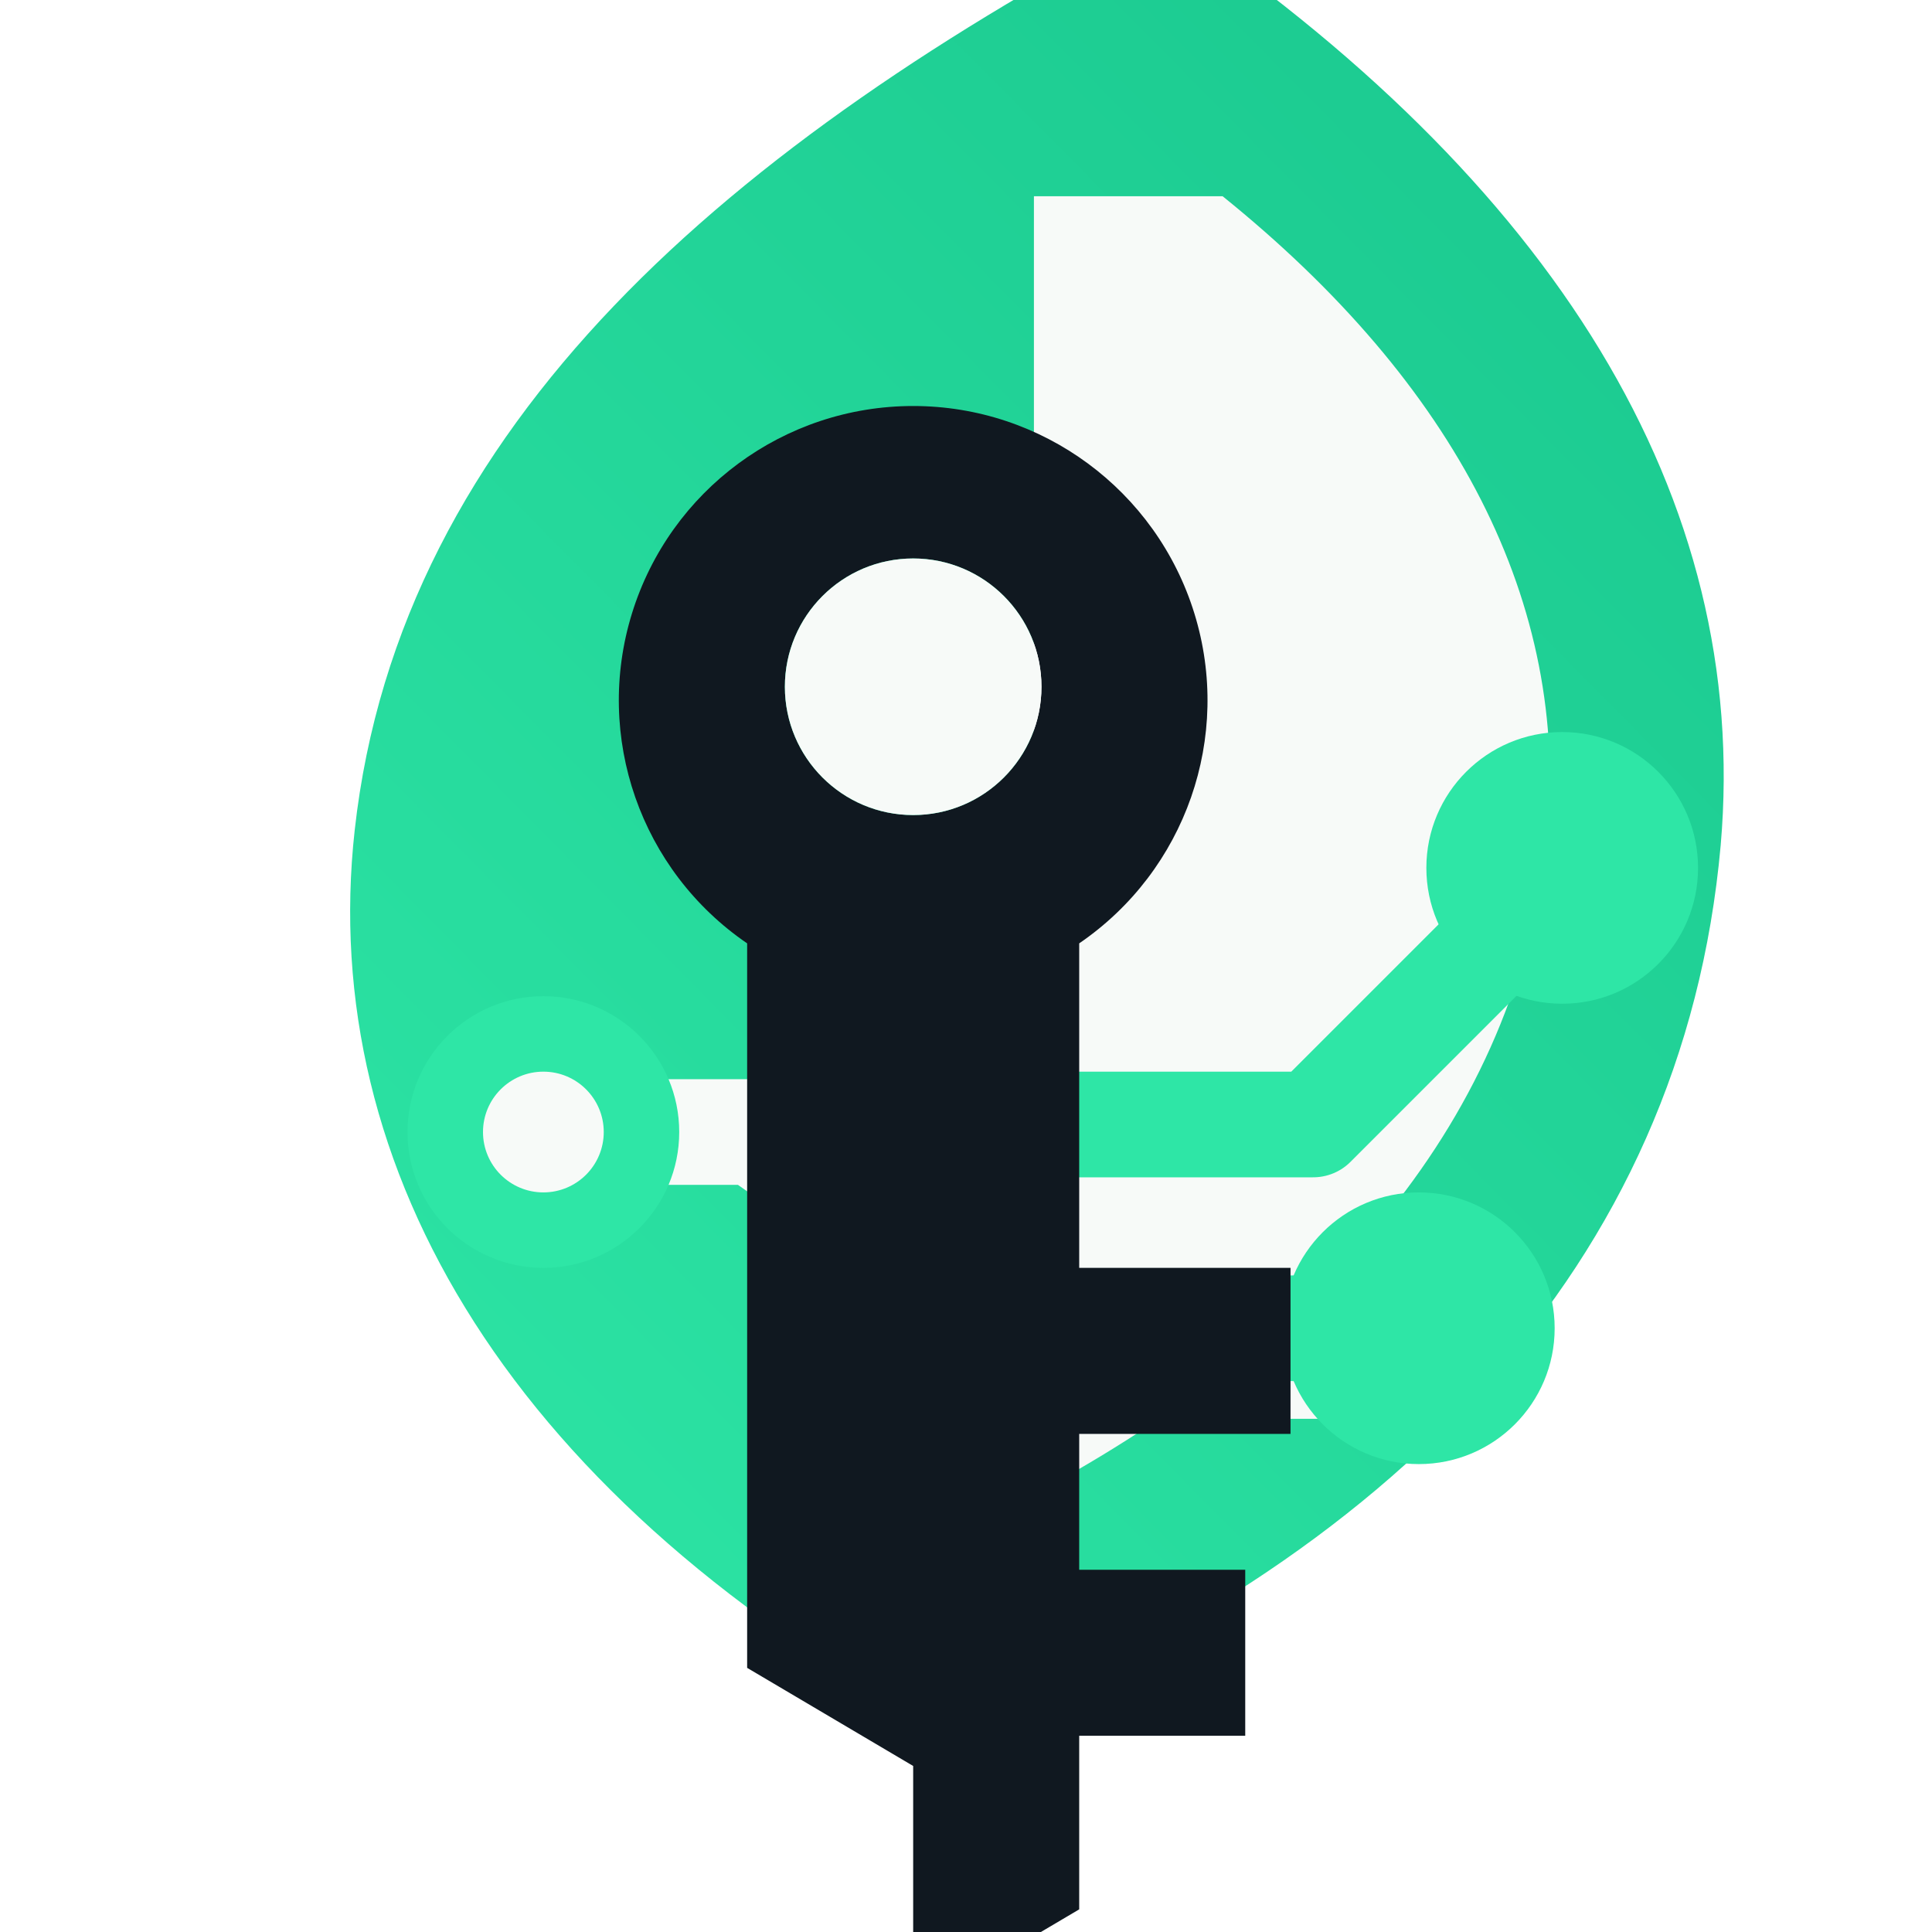
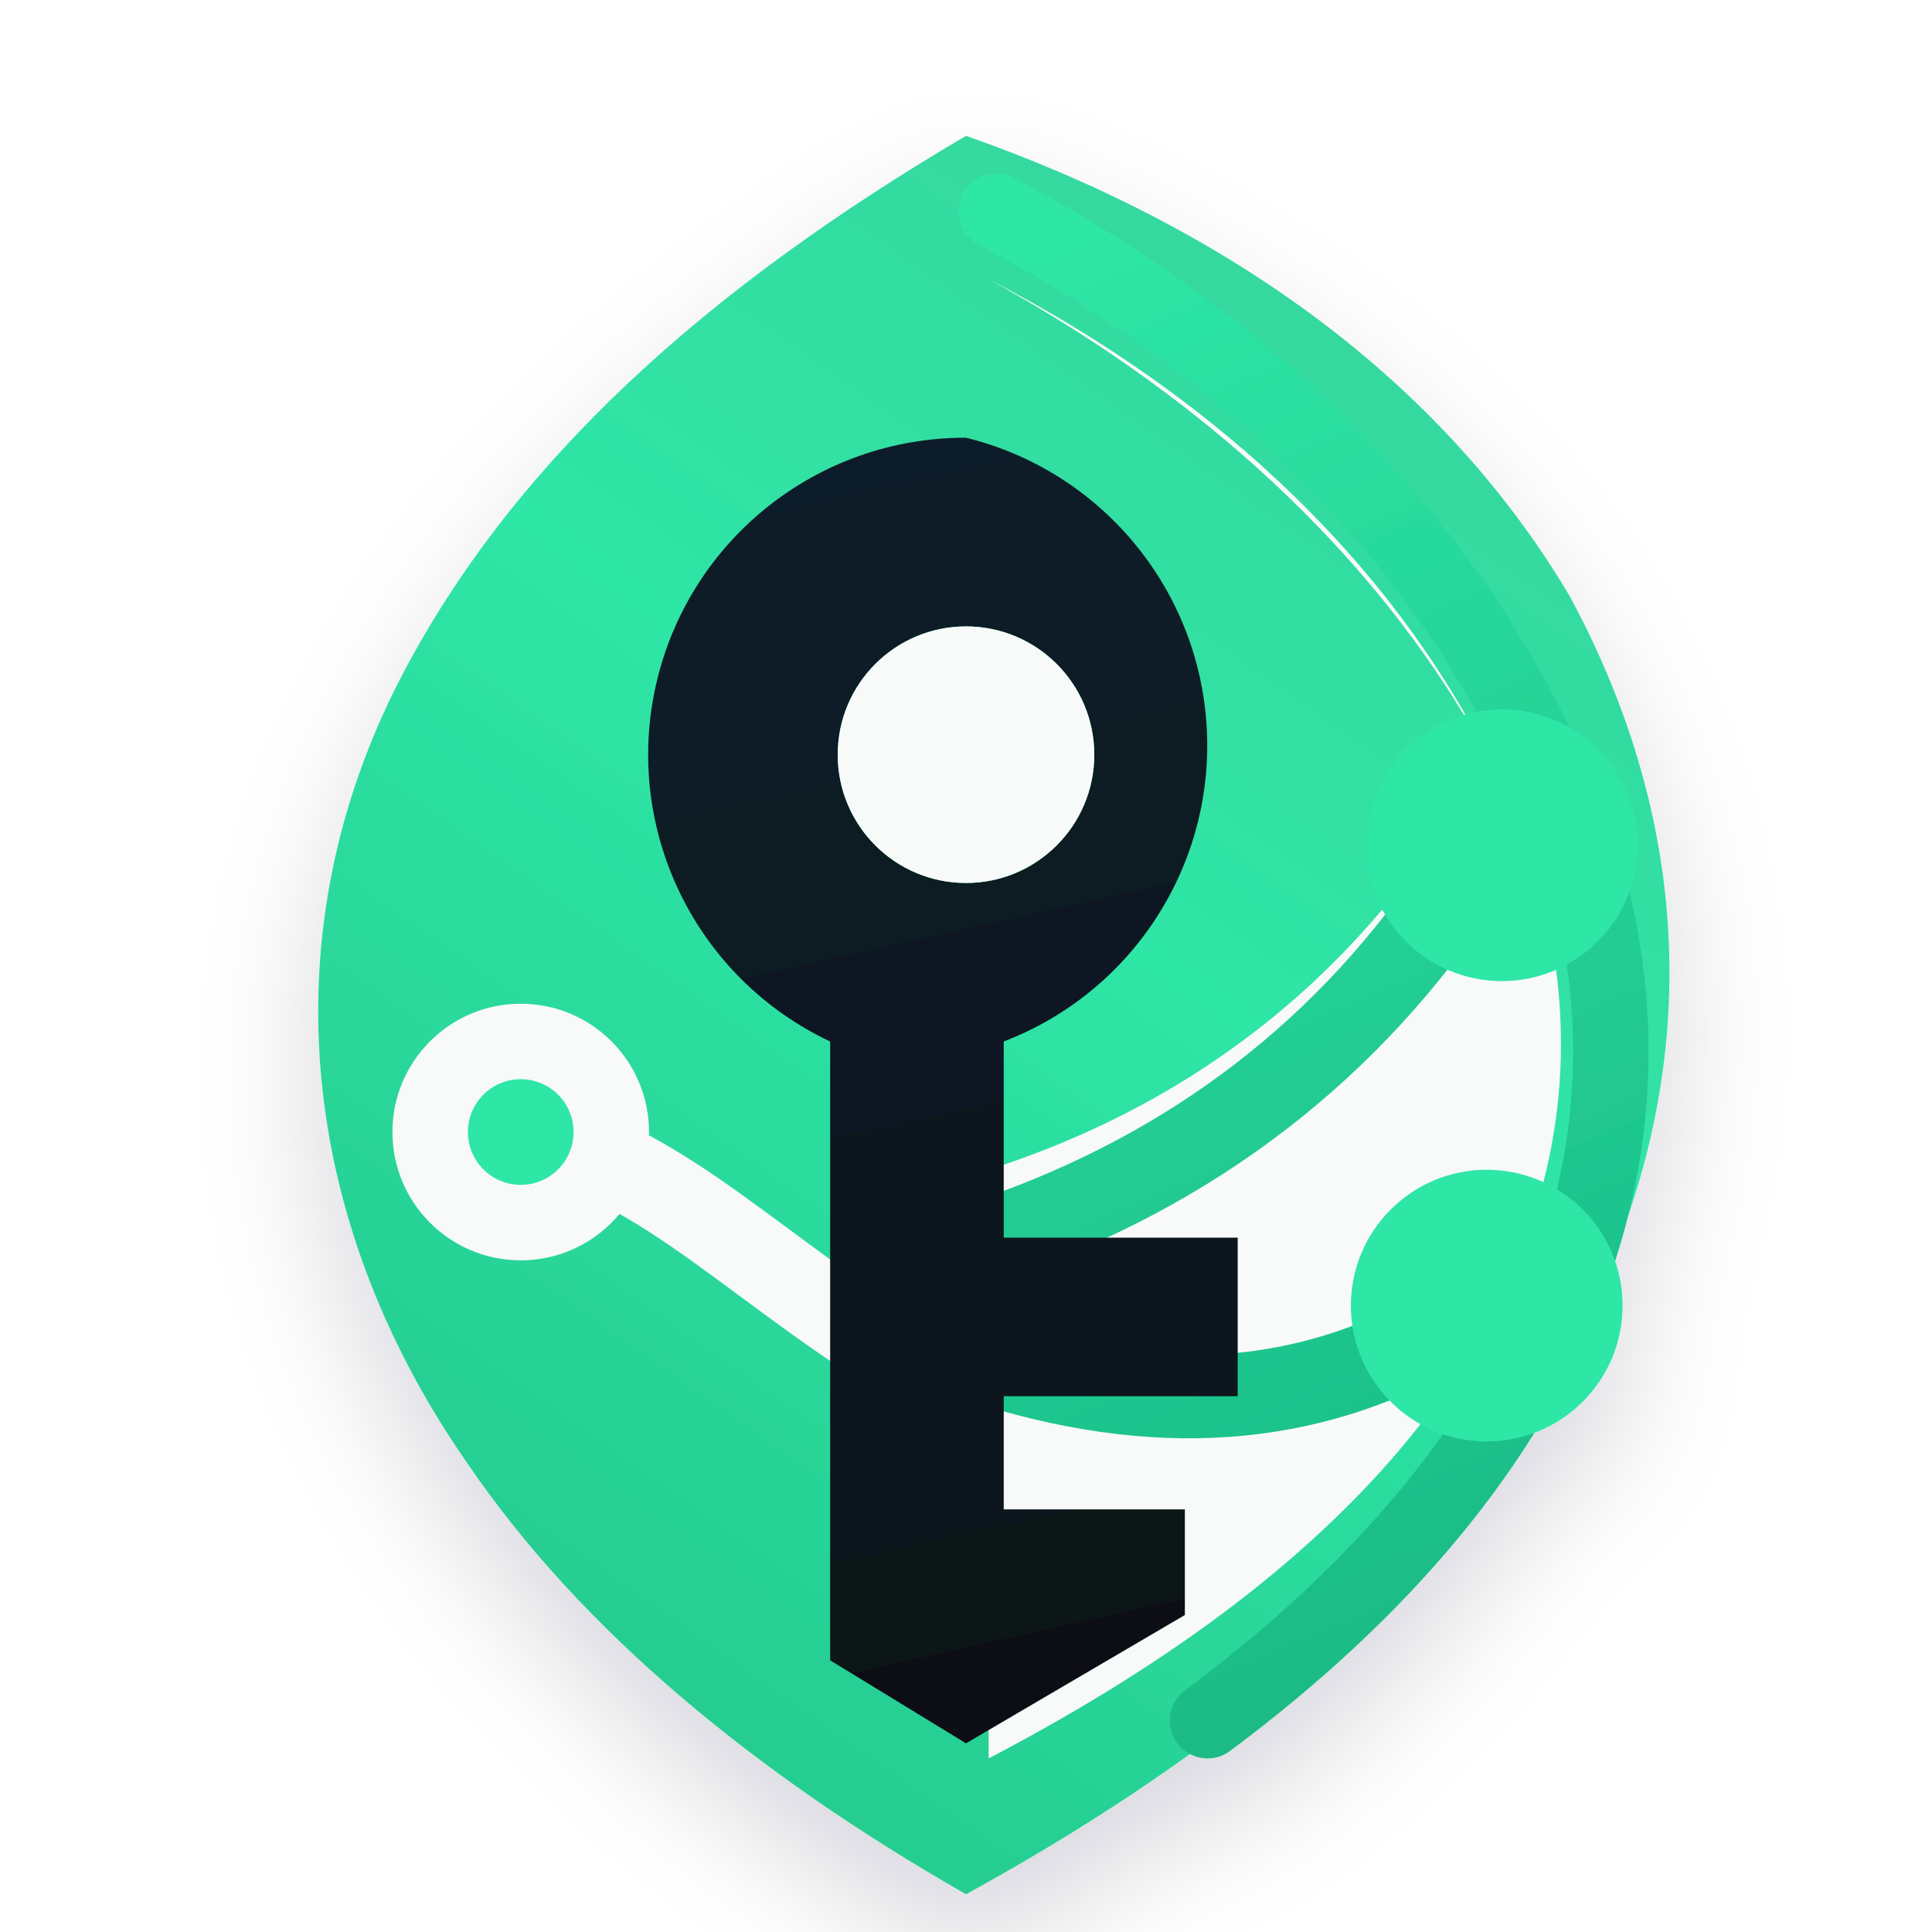
<svg xmlns="http://www.w3.org/2000/svg" viewBox="0 0 256 256" role="img" aria-labelledby="title desc">
  <defs>
-     <linearGradient id="mintkey-mint" x1="38" x2="218" y1="216" y2="38" gradientUnits="userSpaceOnUse">
+     <linearGradient id="leaf-fill" x1="56" y1="222" x2="188" y2="34" gradientUnits="userSpaceOnUse">
+       <stop offset="0" stop-color="#25C98E" />
+       <stop offset=".58" stop-color="#2EE6A6" />
+       <stop offset="1" stop-color="#36D69D" />
+     </linearGradient>
+     <linearGradient id="leaf-line" x1="132" y1="36" x2="210" y2="218" gradientUnits="userSpaceOnUse">
      <stop offset="0" stop-color="#2EE6A6" />
-       <stop offset="1" stop-color="#1CCB91" />
+       <stop offset="1" stop-color="#19B984" />
    </linearGradient>
+     <linearGradient id="key-fill" x1="113" y1="61" x2="151" y2="231" gradientUnits="userSpaceOnUse">
+       <stop offset="0" stop-color="#111F29" />
+       <stop offset="1" stop-color="#071016" />
+     </linearGradient>
+     <filter id="mark-shadow" x="-12%" y="-10%" width="124%" height="126%" color-interpolation-filters="sRGB">
+       <feDropShadow dx="0" dy="8" stdDeviation="8" flood-color="#101820" flood-opacity=".16" />
+     </filter>
  </defs>
-   <path fill="url(#mintkey-mint)" d="M126 230C68 199 42 155 47 110c6-54 50-91 107-121 52 35 78 77 74 123-5 56-44 95-102 118Z" />
-   <path fill="#F7FAF8" d="M137 26v172c39-21 64-50 68-87 3-31-12-60-43-85h-25Z" />
-   <path fill="none" stroke="#F7FAF8" stroke-linecap="round" stroke-linejoin="round" stroke-width="14" d="M72 150h28l44 31h45" />
-   <path fill="none" stroke="#2EE6A6" stroke-linecap="round" stroke-linejoin="round" stroke-width="14" d="M143 149h31l34-34" />
-   <path fill="none" stroke="#2EE6A6" stroke-linecap="round" stroke-linejoin="round" stroke-width="14" d="M149 176h39" />
-   <circle cx="72" cy="150" r="18" fill="#2EE6A6" />
-   <circle cx="72" cy="150" r="8" fill="#F7FAF8" />
-   <circle cx="207" cy="115" r="18" fill="#2EE6A6" />
-   <circle cx="188" cy="176" r="18" fill="#2EE6A6" />
-   <path fill="#101820" d="M121 234l-22-13v-96a39 39 0 1 1 44 0v43h28v22h-28v18h22v22h-22v23l-22 13Zm0-126a17 17 0 1 0 0-34 17 17 0 0 0 0 34Z" />
-   <circle cx="121" cy="91" r="17" fill="#F7FAF8" />
+   <g filter="url(#mark-shadow)">
+     <path fill="url(#leaf-fill)" d="M128 18c-34 20-60 43-75 72-17 33-14 71 9 104 15 22 38 41 66 57 31-17 56-37 73-61 24-35 27-74 7-111-16-27-43-48-80-61Z" />
+     <path fill="#F7FAF8" d="M131 37c31 16 55 39 68 67 15 33 8 65-17 92-13 14-30 26-51 37v-78c28-9 51-27 66-55-13-24-35-46-66-63Z" />
+     <path fill="none" stroke="url(#leaf-line)" stroke-linecap="round" stroke-linejoin="round" stroke-width="10" d="M132 28c36 19 63 47 76 81 15 42-1 84-48 119" />
+     <path fill="none" stroke="#F7FAF8" stroke-linecap="round" stroke-linejoin="round" stroke-width="11" d="M73 151c18 5 32 22 54 33" />
+     <path fill="none" stroke="url(#leaf-line)" stroke-linecap="round" stroke-linejoin="round" stroke-width="11" d="M132 164c26-9 47-25 62-48" />
+     <path fill="none" stroke="url(#leaf-line)" stroke-linecap="round" stroke-linejoin="round" stroke-width="11" d="M132 181c23 7 43 5 61-6" />
+     <circle cx="69" cy="150" r="17" fill="#F7FAF8" />
+     <circle cx="69" cy="150" r="7" fill="#2EE6A6" />
+     <circle cx="199" cy="112" r="18" fill="#2EE6A6" />
+     <circle cx="197" cy="173" r="18" fill="#2EE6A6" />
+     <path fill="url(#key-fill)" fill-rule="evenodd" d="M128 58a42 42 0 0 0-18 80v82l18 11 29-17v-14h-24v-15h31v-21h-31v-26a42 42 0 0 0-5-80Zm0 25a17 17 0 1 1 0 34 17 17 0 0 1 0-34Z" />
+     <circle cx="128" cy="100" r="17" fill="#F7FAF8" />
+   </g>
</svg>
